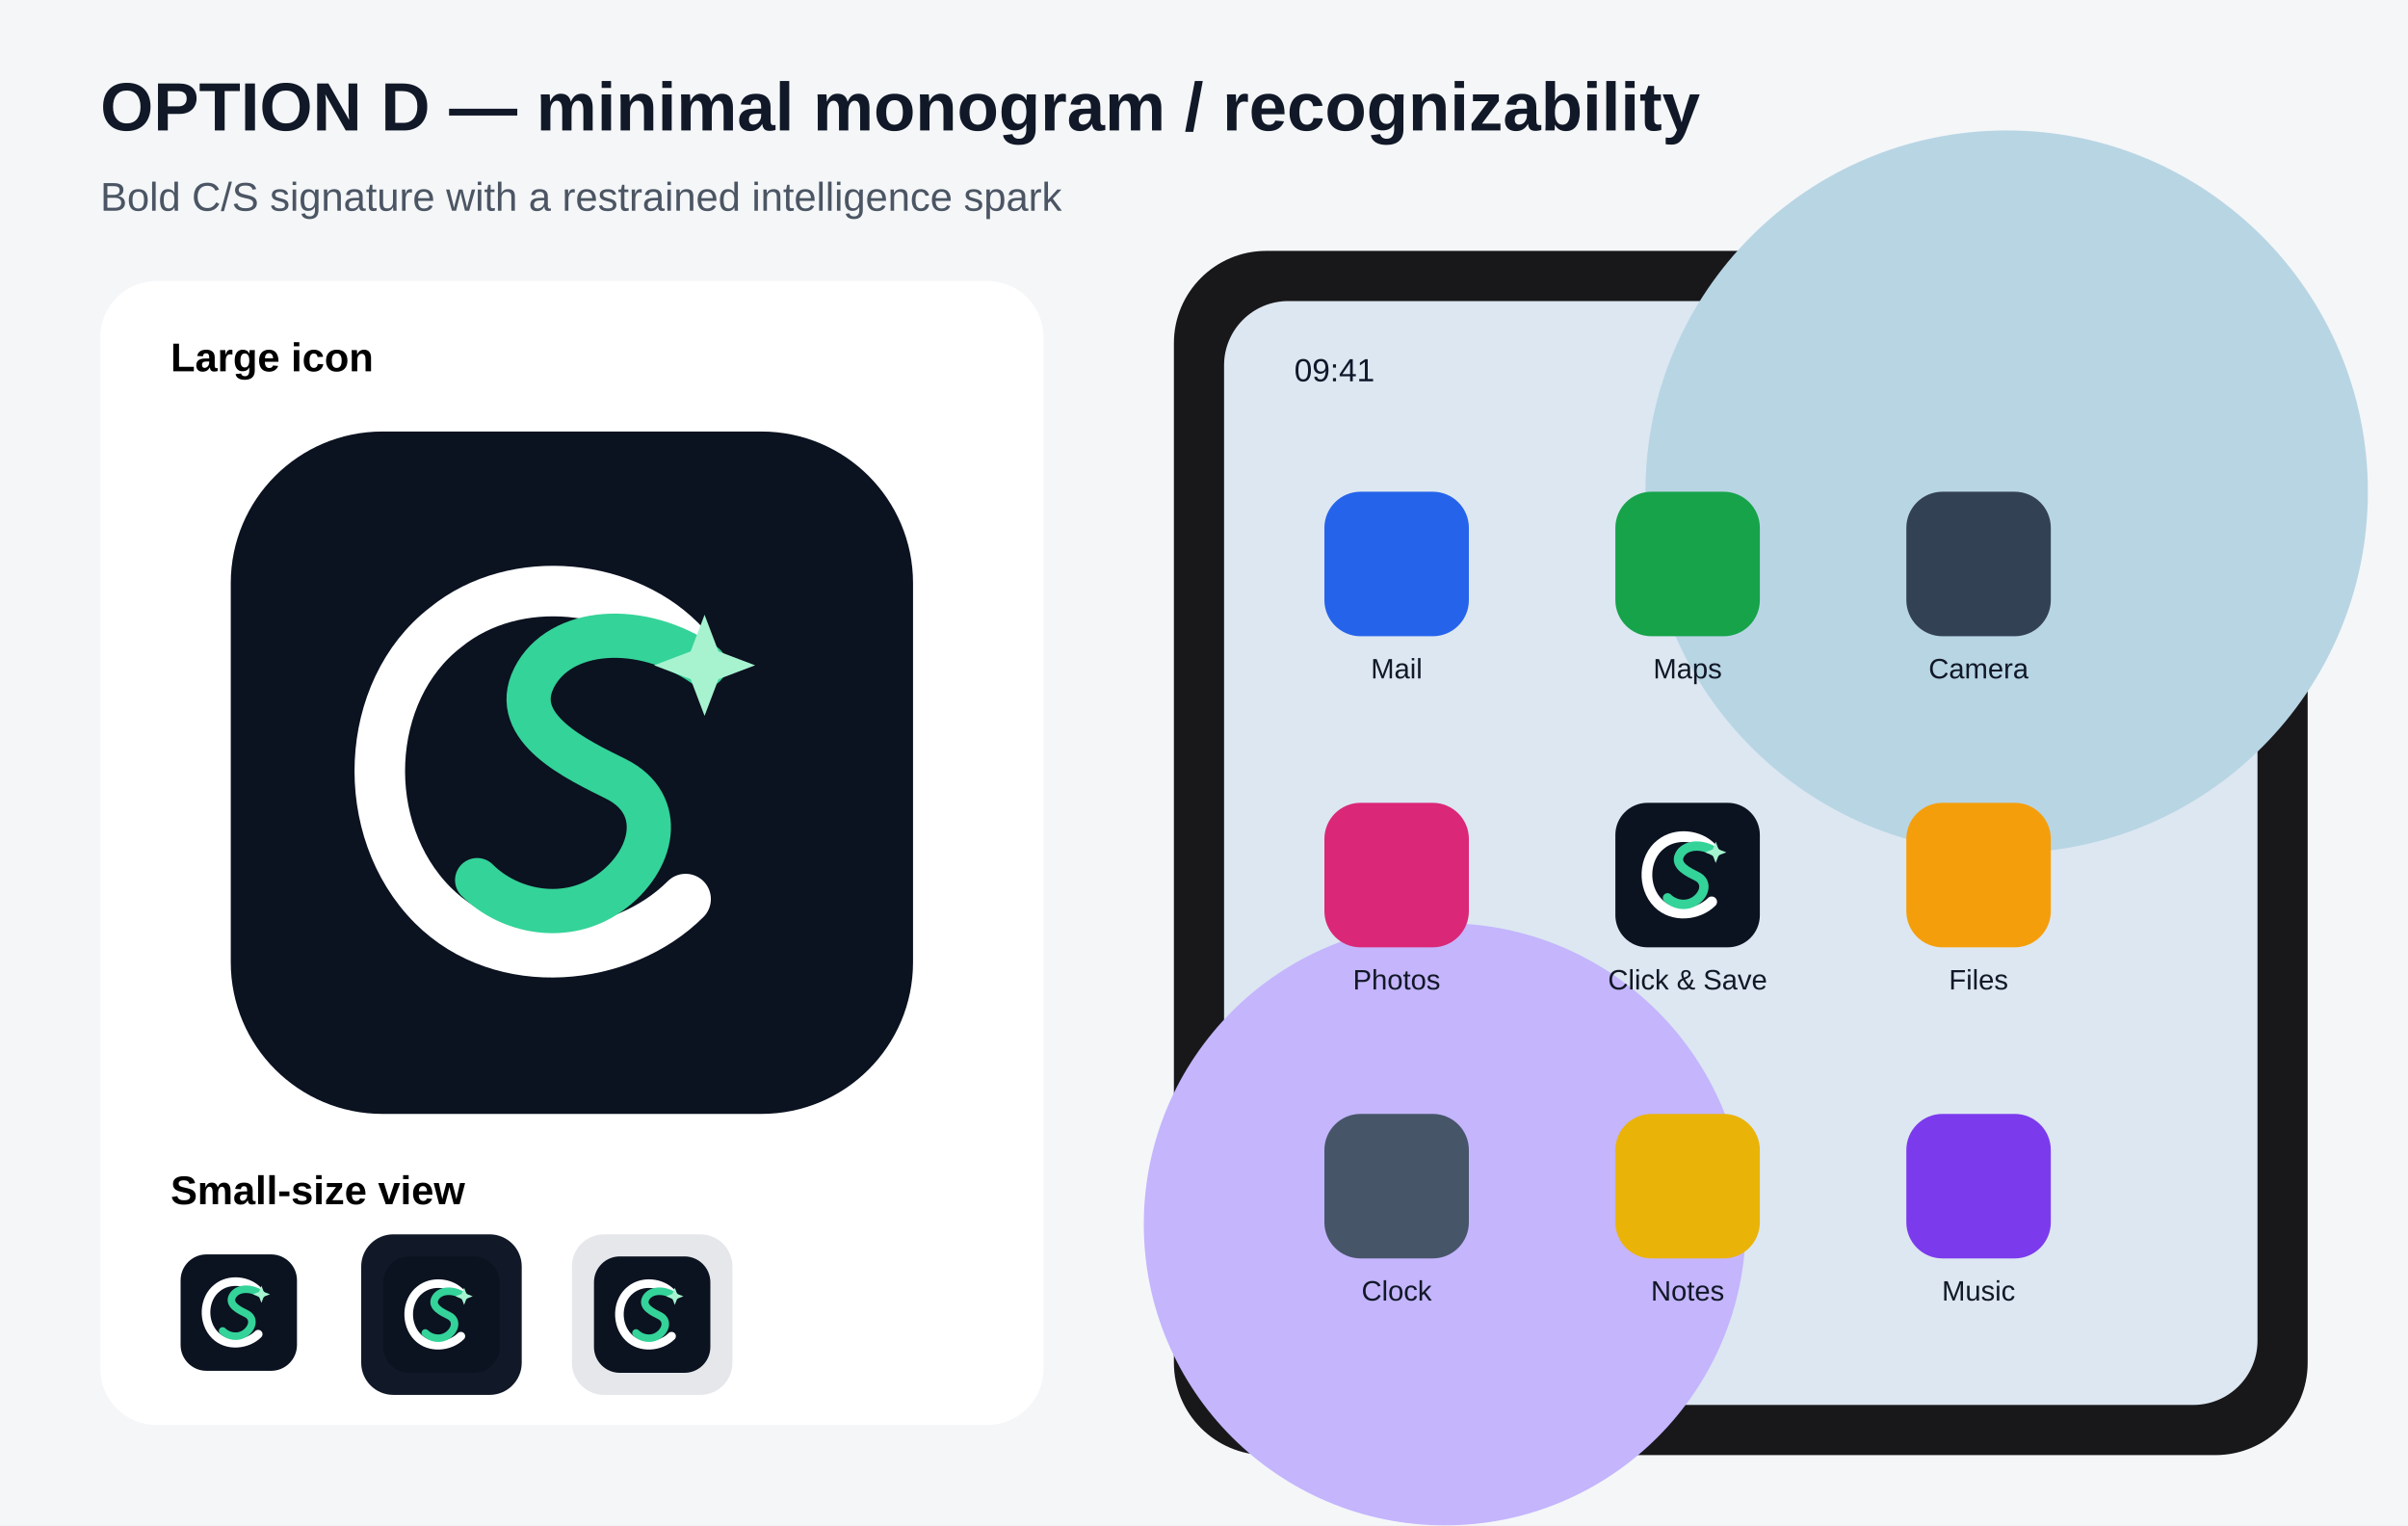
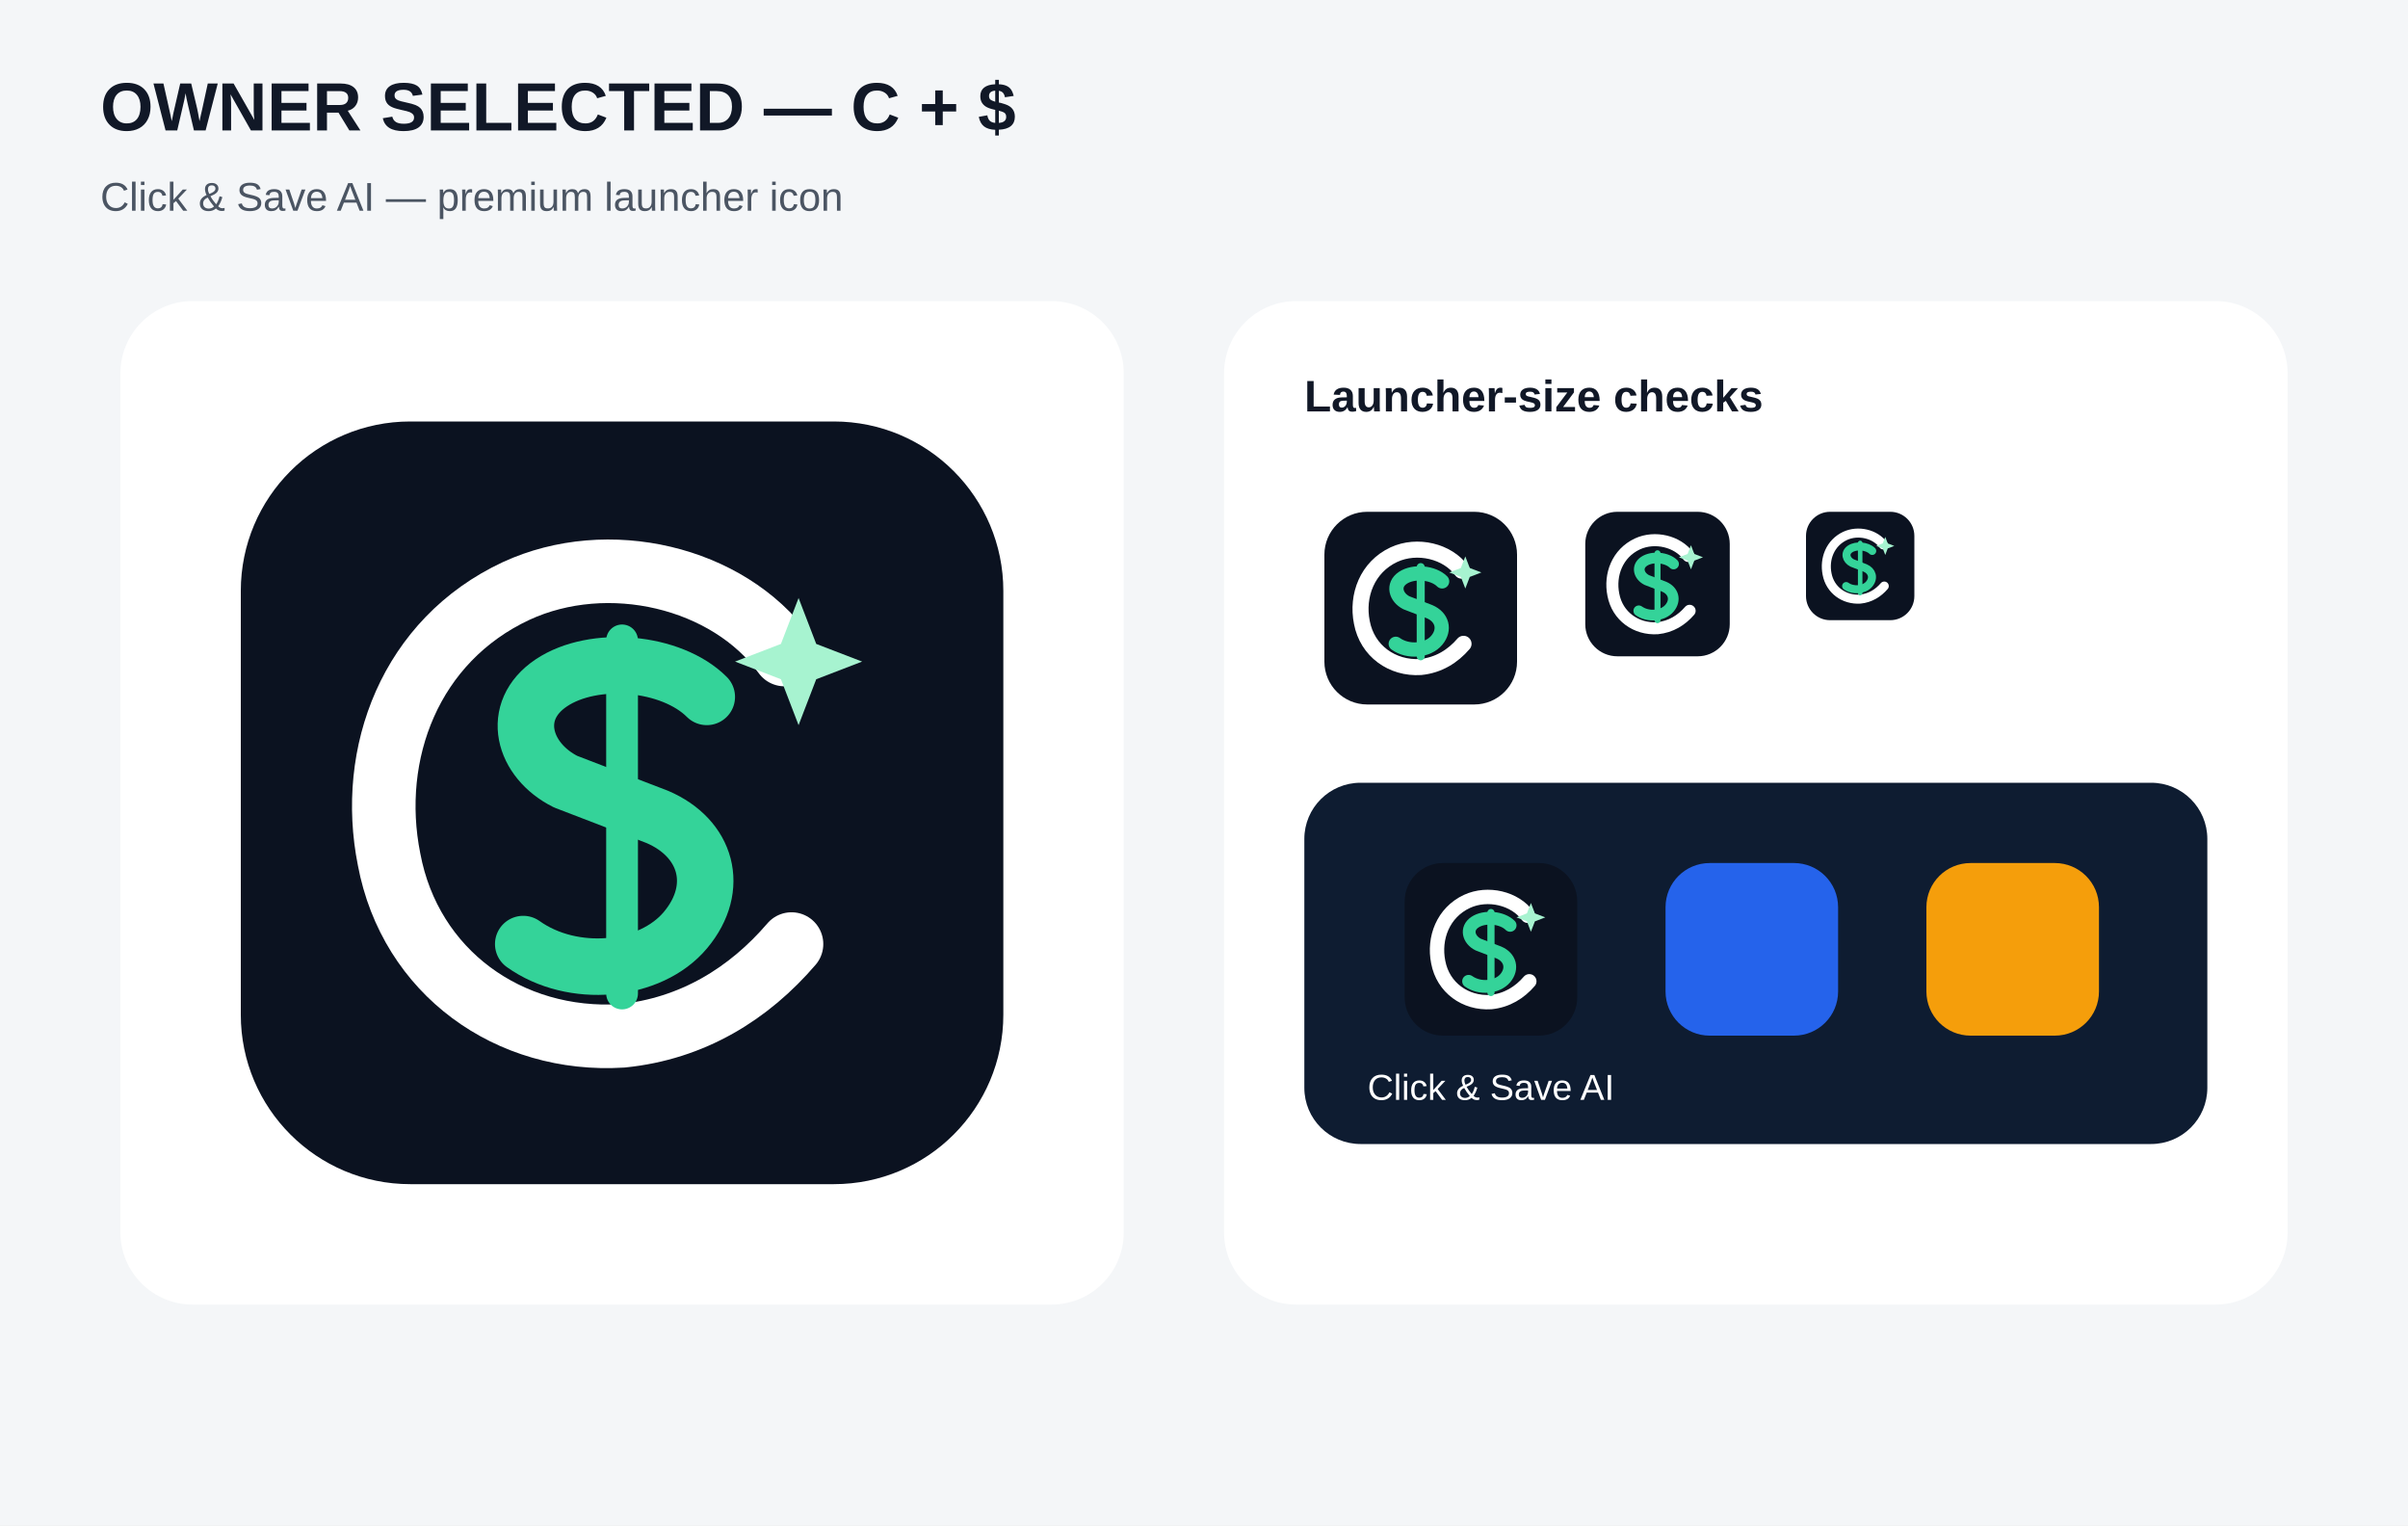
<svg xmlns="http://www.w3.org/2000/svg" width="1200" height="760" viewBox="0 0 1200 760">
  <defs>
    <symbol id="i" viewBox="0 0 108 108">
      <rect width="108" height="108" rx="24" fill="#0B1220" />
-       <path d="M72 34C63 24 45 22 34 31C21 41 20 63 32 75C43 86 62 84 72 74" fill="none" stroke="#FFFFFF" stroke-width="8" stroke-linecap="round" stroke-linejoin="round" />
-       <path d="M75 37C65 30 52 31 48 39C44 47 55 52 61 55C69 59 67 68 60 73C53 78 44 76 39 71" fill="none" stroke="#34D399" stroke-width="7" stroke-linecap="round" stroke-linejoin="round" />
-       <path d="M75 29L77.2 34.8L83 37L77.2 39.2L75 45L72.8 39.2L67 37L72.8 34.8Z" fill="#A7F3D0" />
+       <path d="M77 33C69 22 52 18 39 24C24 31 18 47 21 62C24 78 38 88 54 87C64 86 72 81 78 74" fill="none" stroke="#FFFFFF" stroke-width="9" stroke-linecap="round" stroke-linejoin="round" />
+       <path d="M54 31L54 81" fill="none" stroke="#34D399" stroke-width="4.5" stroke-linecap="round" />
+       <path d="M66 39C61 34 50 33 44 37C38 41 40 48 46 51L59 56C66 59 68 66 63 72C58 78 47 79 40 74" fill="none" stroke="#34D399" stroke-width="8" stroke-linecap="round" stroke-linejoin="round" />
+       <path d="M79 25L81.5 31.5L88 34L81.5 36.5L79 43L76.5 36.5L70 34L76.5 31.5Z" fill="#A7F3D0" />
    </symbol>
  </defs>
  <rect width="1200" height="760" fill="#F4F6F8" />
-   <text x="50" y="65" font-family="Arial" font-size="34" font-weight="700" fill="#111827">OPTION D — minimal monogram / recognizability</text>
-   <text x="50" y="105" font-family="Arial" font-size="20" fill="#4B5563">Bold C/S signature with a restrained intelligence spark</text>
-   <rect x="50" y="140" width="470" height="570" rx="28" fill="white" />
-   <text x="85" y="185" font-family="Arial" font-size="20" font-weight="700">Large icon</text>
-   <use href="#i" x="115" y="215" width="340" height="340" />
-   <text x="85" y="600" font-family="Arial" font-size="20" font-weight="700">Small-size view</text>
-   <use href="#i" x="90" y="625" width="58" height="58" />
-   <rect x="180" y="615" width="80" height="80" rx="16" fill="#111827" />
-   <use href="#i" x="191" y="626" width="58" height="58" />
-   <rect x="285" y="615" width="80" height="80" rx="16" fill="#E5E7EB" />
-   <use href="#i" x="296" y="626" width="58" height="58" />
-   <rect x="585" y="125" width="565" height="600" rx="46" fill="#18181B" />
-   <rect x="610" y="150" width="515" height="550" rx="32" fill="#DCE7F1" />
-   <circle cx="1000" cy="245" r="180" fill="#B8D5E4" />
-   <circle cx="720" cy="610" r="150" fill="#C4B5FD" />
-   <text x="645" y="190" font-family="Arial" font-size="16" fill="#0F172A">09:41</text>
-   <g font-family="Arial" font-size="14" text-anchor="middle" fill="#111827">
-     <rect x="660" y="245" width="72" height="72" rx="18" fill="#2563EB" />
-     <text x="696" y="338">Mail</text>
-     <rect x="805" y="245" width="72" height="72" rx="18" fill="#16A34A" />
-     <text x="841" y="338">Maps</text>
-     <rect x="950" y="245" width="72" height="72" rx="18" fill="#334155" />
-     <text x="986" y="338">Camera</text>
-     <rect x="660" y="400" width="72" height="72" rx="18" fill="#DB2777" />
-     <text x="696" y="493">Photos</text>
-     <use href="#i" x="805" y="400" width="72" height="72" />
-     <text x="841" y="493">Click &amp; Save</text>
-     <rect x="950" y="400" width="72" height="72" rx="18" fill="#F59E0B" />
-     <text x="986" y="493">Files</text>
-     <rect x="660" y="555" width="72" height="72" rx="18" fill="#475569" />
-     <text x="696" y="648">Clock</text>
-     <rect x="805" y="555" width="72" height="72" rx="18" fill="#EAB308" />
-     <text x="841" y="648">Notes</text>
-     <rect x="950" y="555" width="72" height="72" rx="18" fill="#7C3AED" />
-     <text x="986" y="648">Music</text>
-   </g>
+   <text x="50" y="65" font-family="Arial" font-size="34" font-weight="700" fill="#111827">OWNER SELECTED — C + $</text>
+   <text x="50" y="105" font-family="Arial" font-size="20" fill="#4B5563">Click &amp; Save AI — premium launcher icon</text>
+   <rect x="60" y="150" width="500" height="500" rx="36" fill="#FFFFFF" />
+   <use href="#i" x="120" y="210" width="380" height="380" />
+   <rect x="610" y="150" width="530" height="500" rx="36" fill="#FFFFFF" />
+   <text x="650" y="205" font-family="Arial" font-size="22" font-weight="700" fill="#111827">Launcher-size checks</text>
+   <use href="#i" x="660" y="255" width="96" height="96" />
+   <use href="#i" x="790" y="255" width="72" height="72" />
+   <use href="#i" x="900" y="255" width="54" height="54" />
+   <rect x="650" y="390" width="450" height="180" rx="28" fill="#0E1C31" />
+   <use href="#i" x="700" y="430" width="86" height="86" />
+   <text x="743" y="548" text-anchor="middle" font-family="Arial" font-size="18" fill="#FFFFFF">Click &amp; Save AI</text>
+   <rect x="830" y="430" width="86" height="86" rx="22" fill="#2563EB" />
+   <rect x="960" y="430" width="86" height="86" rx="22" fill="#F59E0B" />
</svg>
